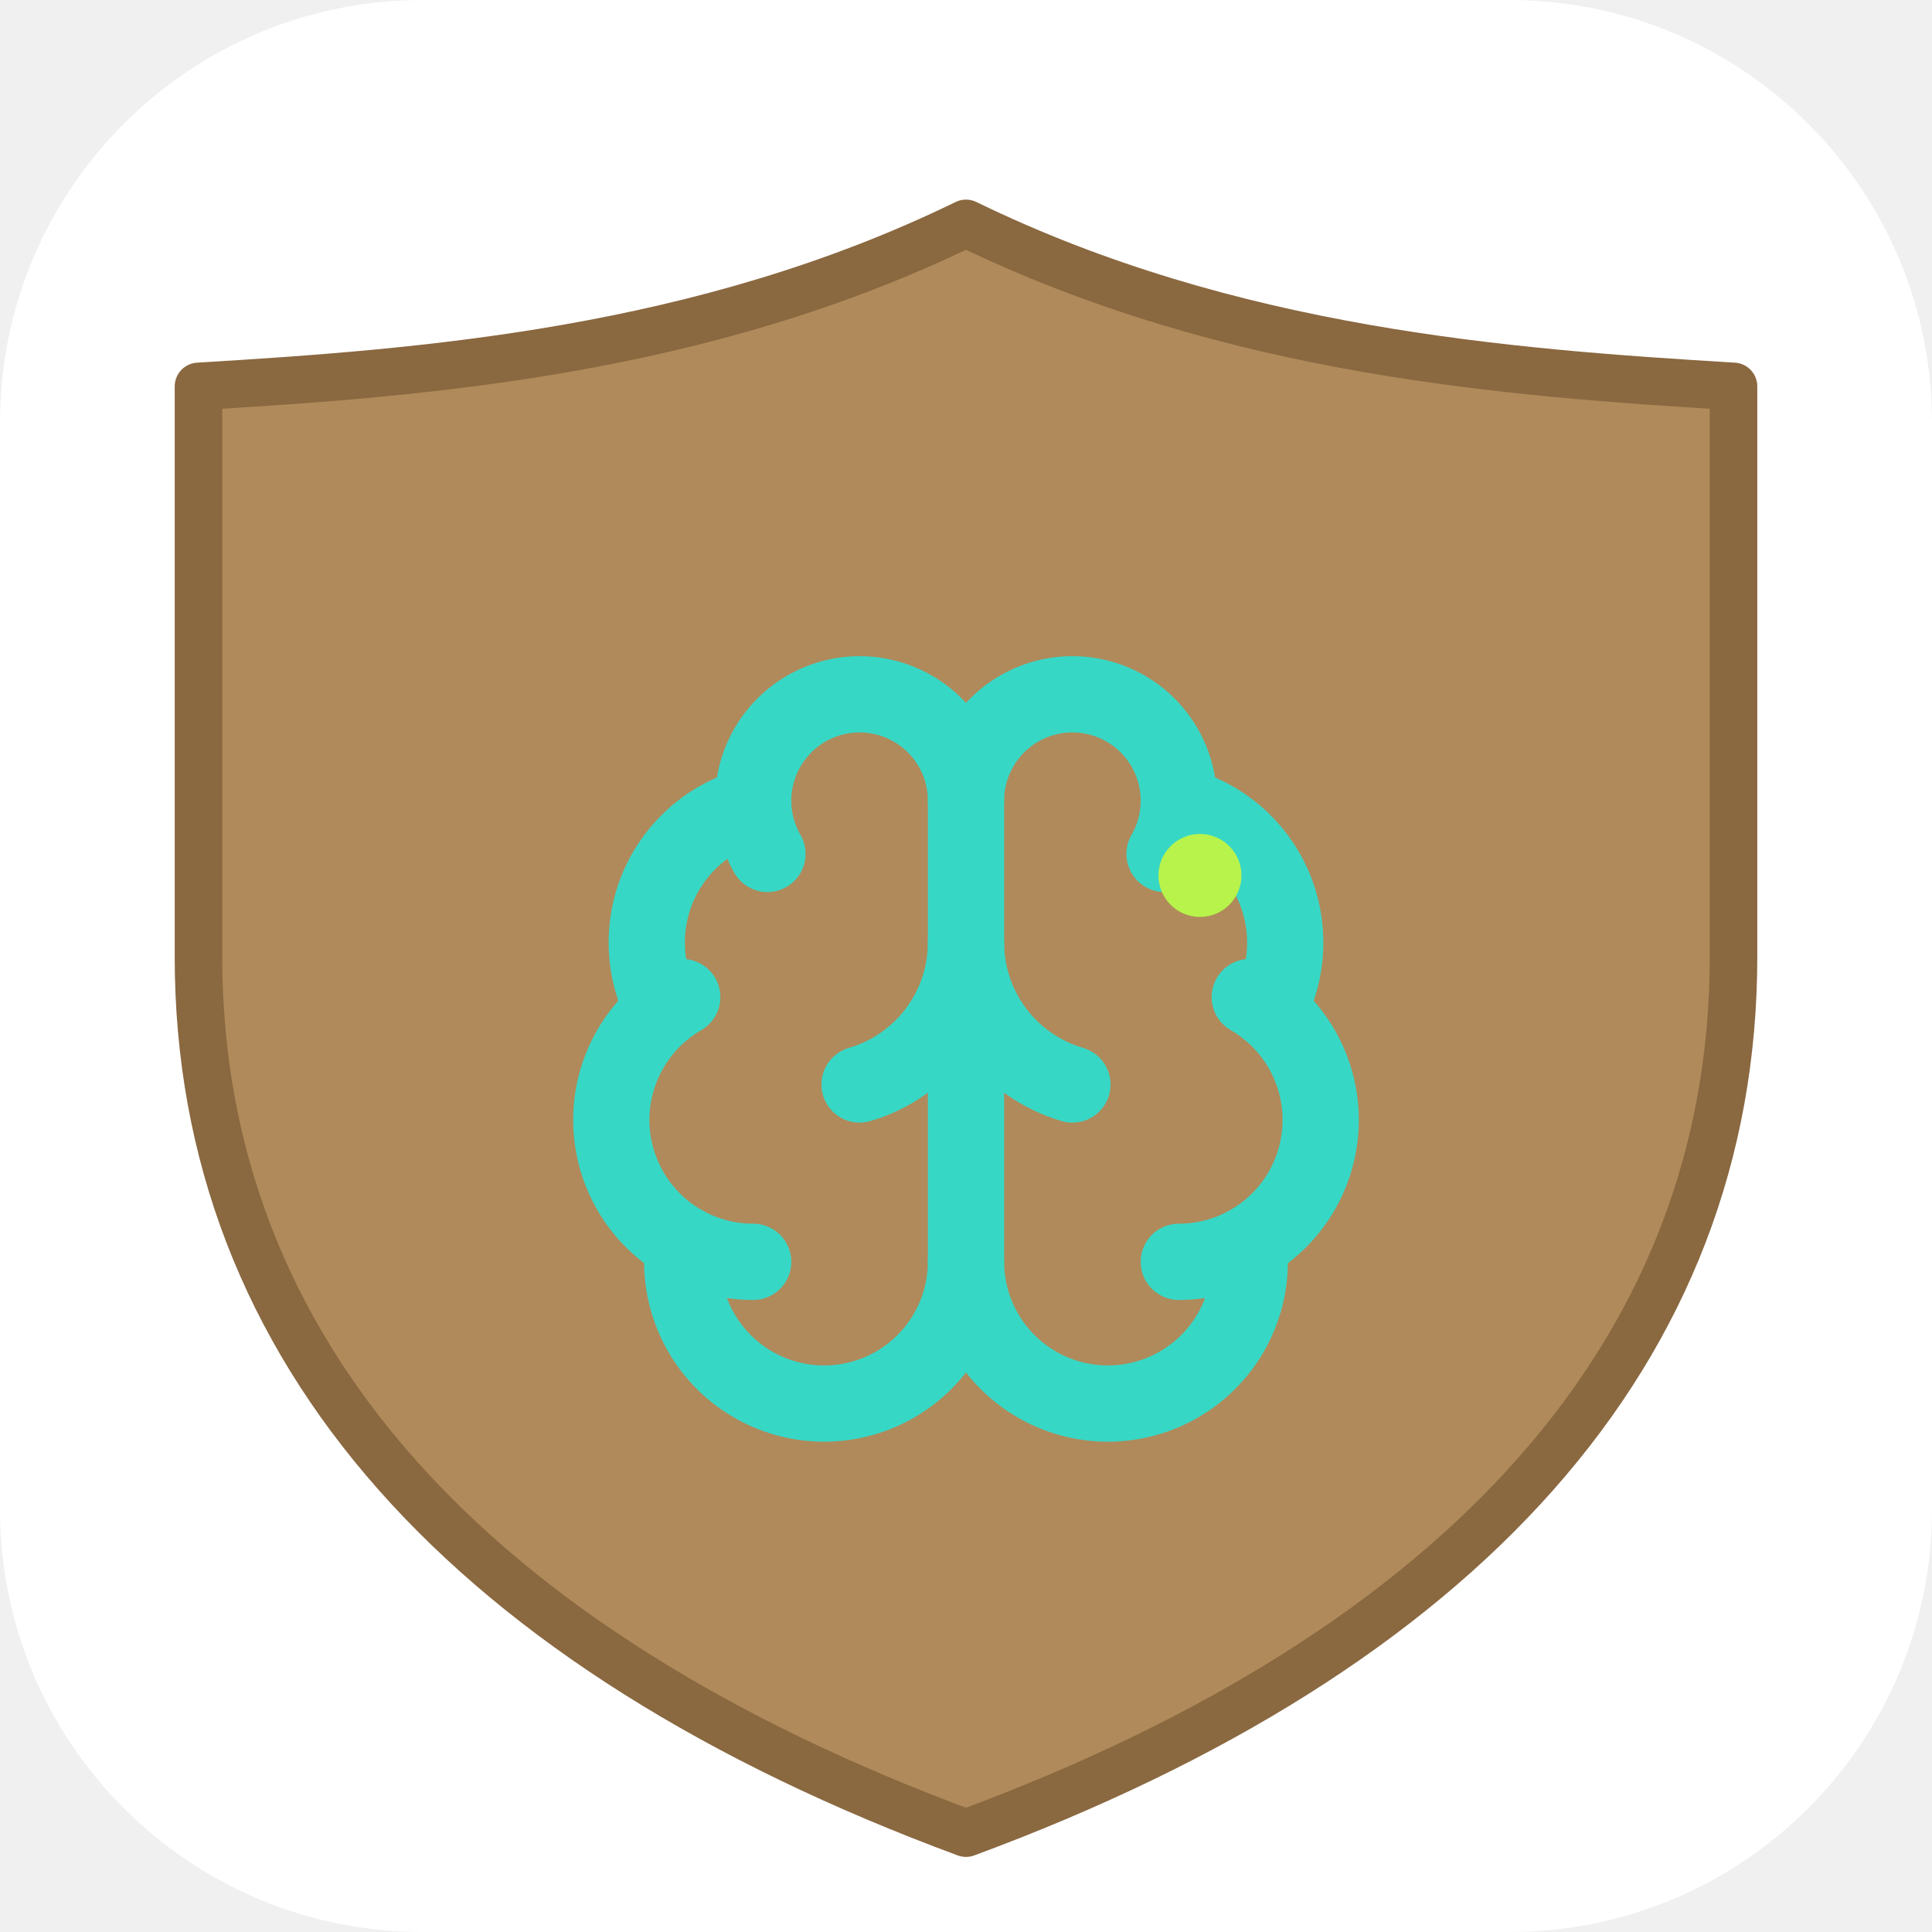
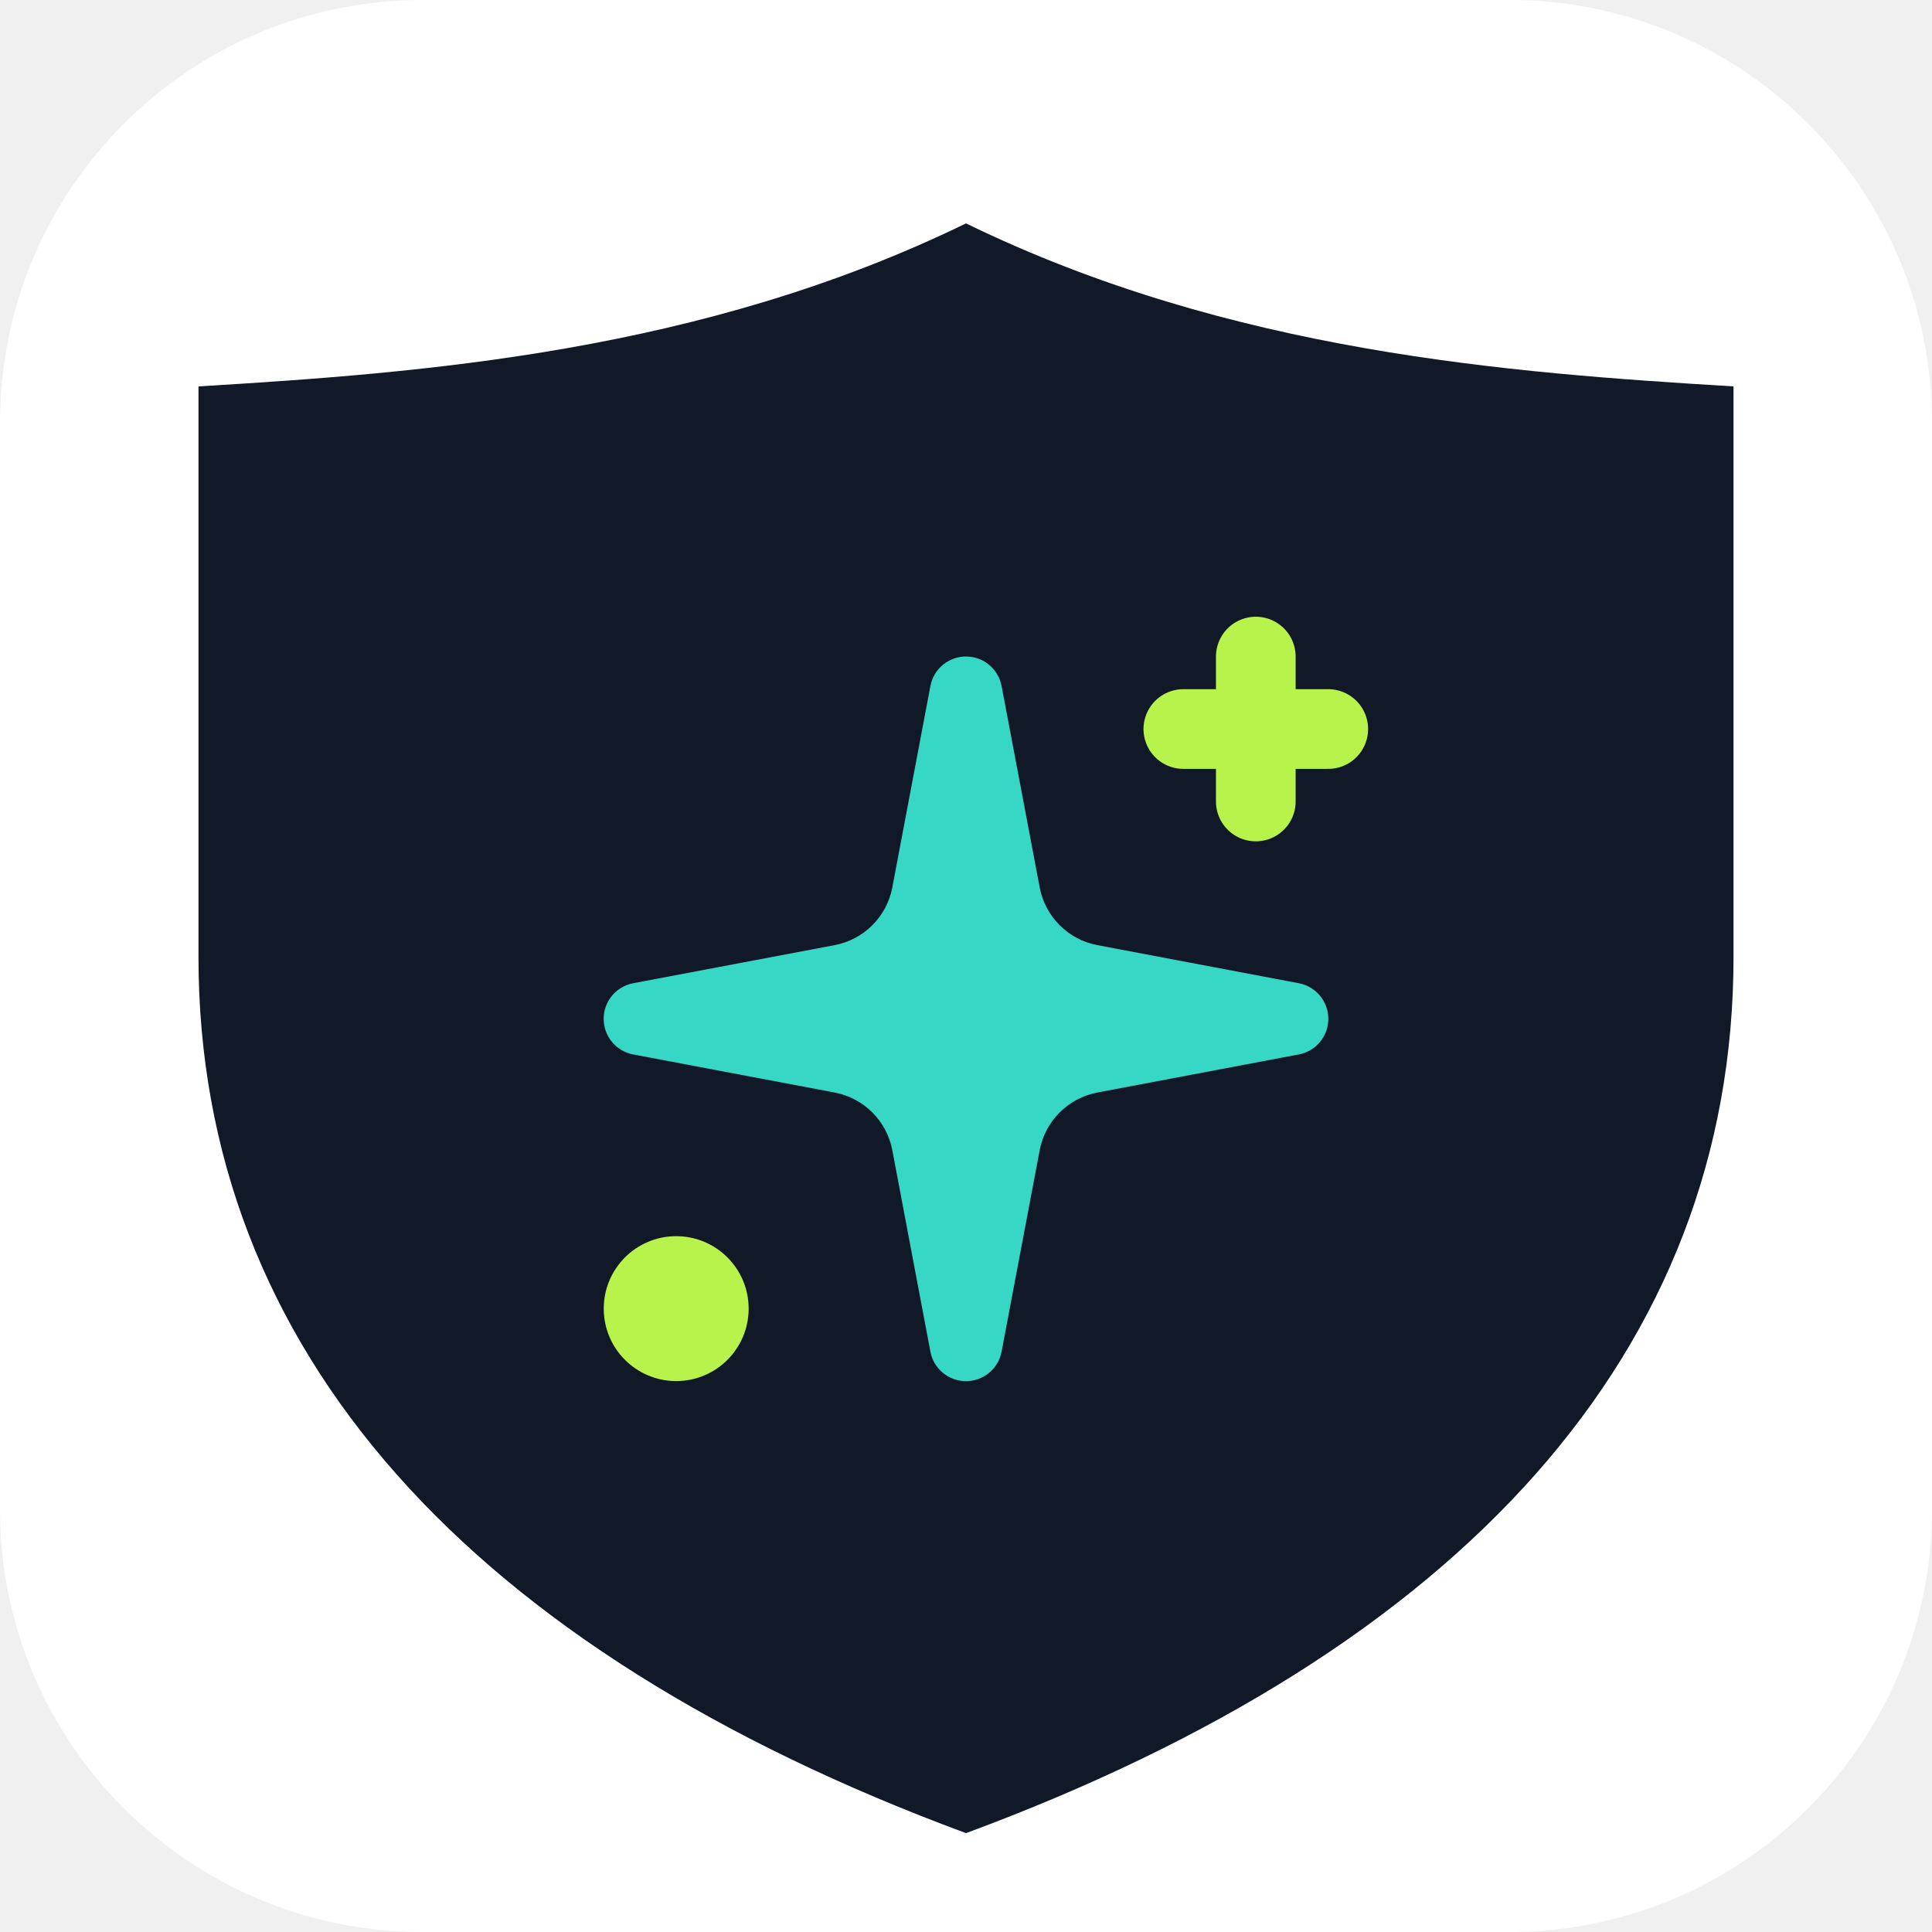
<svg xmlns="http://www.w3.org/2000/svg" viewBox="0 0 512 512" role="img" aria-labelledby="title desc">
  <rect width="512" height="512" rx="112" fill="#FFFFFF" />
  <g transform="translate(256 268) scale(0.9) translate(-256 -268)">
-     <path fill="#B08A5A" d="M256 36c-78 38-160 44-226 48v168c0 116 80 204 226 258 146-54 226-142 226-258V84c-66-4-148-10-226-48z" />
-     <path fill="none" stroke="#8A6840" stroke-width="14" stroke-linejoin="round" d="M256 36c-78 38-160 44-226 48v168c0 116 80 204 226 258 146-54 226-142 226-258V84c-66-4-148-10-226-48z" />
+     <path fill="#111827" d="M256 36c-78 38-160 44-226 48v168c0 116 80 204 226 258 146-54 226-142 226-258V84c-66-4-148-10-226-48z" />
  </g>
-   <g transform="translate(256 278) scale(9.4) translate(-12 -12)" fill="none" stroke="#37D7C6" stroke-width="2.15" stroke-linecap="round" stroke-linejoin="round">
-     <path d="M12 18V5" />
-     <path d="M15 13a4.17 4.17 0 0 1-3-4 4.17 4.17 0 0 1-3 4" />
-     <path d="M17.598 6.5A3 3 0 1 0 12 5a3 3 0 1 0-5.598 1.5" />
-     <path d="M17.997 5.125a4 4 0 0 1 2.526 5.77" />
-     <path d="M18 18a4 4 0 0 0 2-7.464" />
-     <path d="M19.967 17.483A4 4 0 1 1 12 18a4 4 0 1 1-7.967-.517" />
-     <path d="M6 18a4 4 0 0 1-2-7.464" />
-     <path d="M6.003 5.125a4 4 0 0 0-2.526 5.77" />
+   <g transform="translate(256 270) scale(9.6) translate(-12 -12)">
+     <path fill="#37D7C6" d="M11.017 2.814a1 1 0 0 1 1.966 0l1.051 5.558a2 2 0 0 0 1.594 1.594l5.558 1.051a1 1 0 0 1 0 1.966l-5.558 1.051a2 2 0 0 0-1.594 1.594l-1.051 5.558a1 1 0 0 1-1.966 0l-1.051-5.558a2 2 0 0 0-1.594-1.594l-5.558-1.051a1 1 0 0 1 0-1.966l5.558-1.051a2 2 0 0 0 1.594-1.594z" />
+     <path d="M20 2v4M22 4h-4" fill="none" stroke="#B7F34B" stroke-width="2.2" stroke-linecap="round" />
+     <circle cx="4" cy="20" r="2" fill="#B7F34B" />
  </g>
-   <circle cx="318" cy="232" r="11" fill="#B7F34B" />
</svg>
